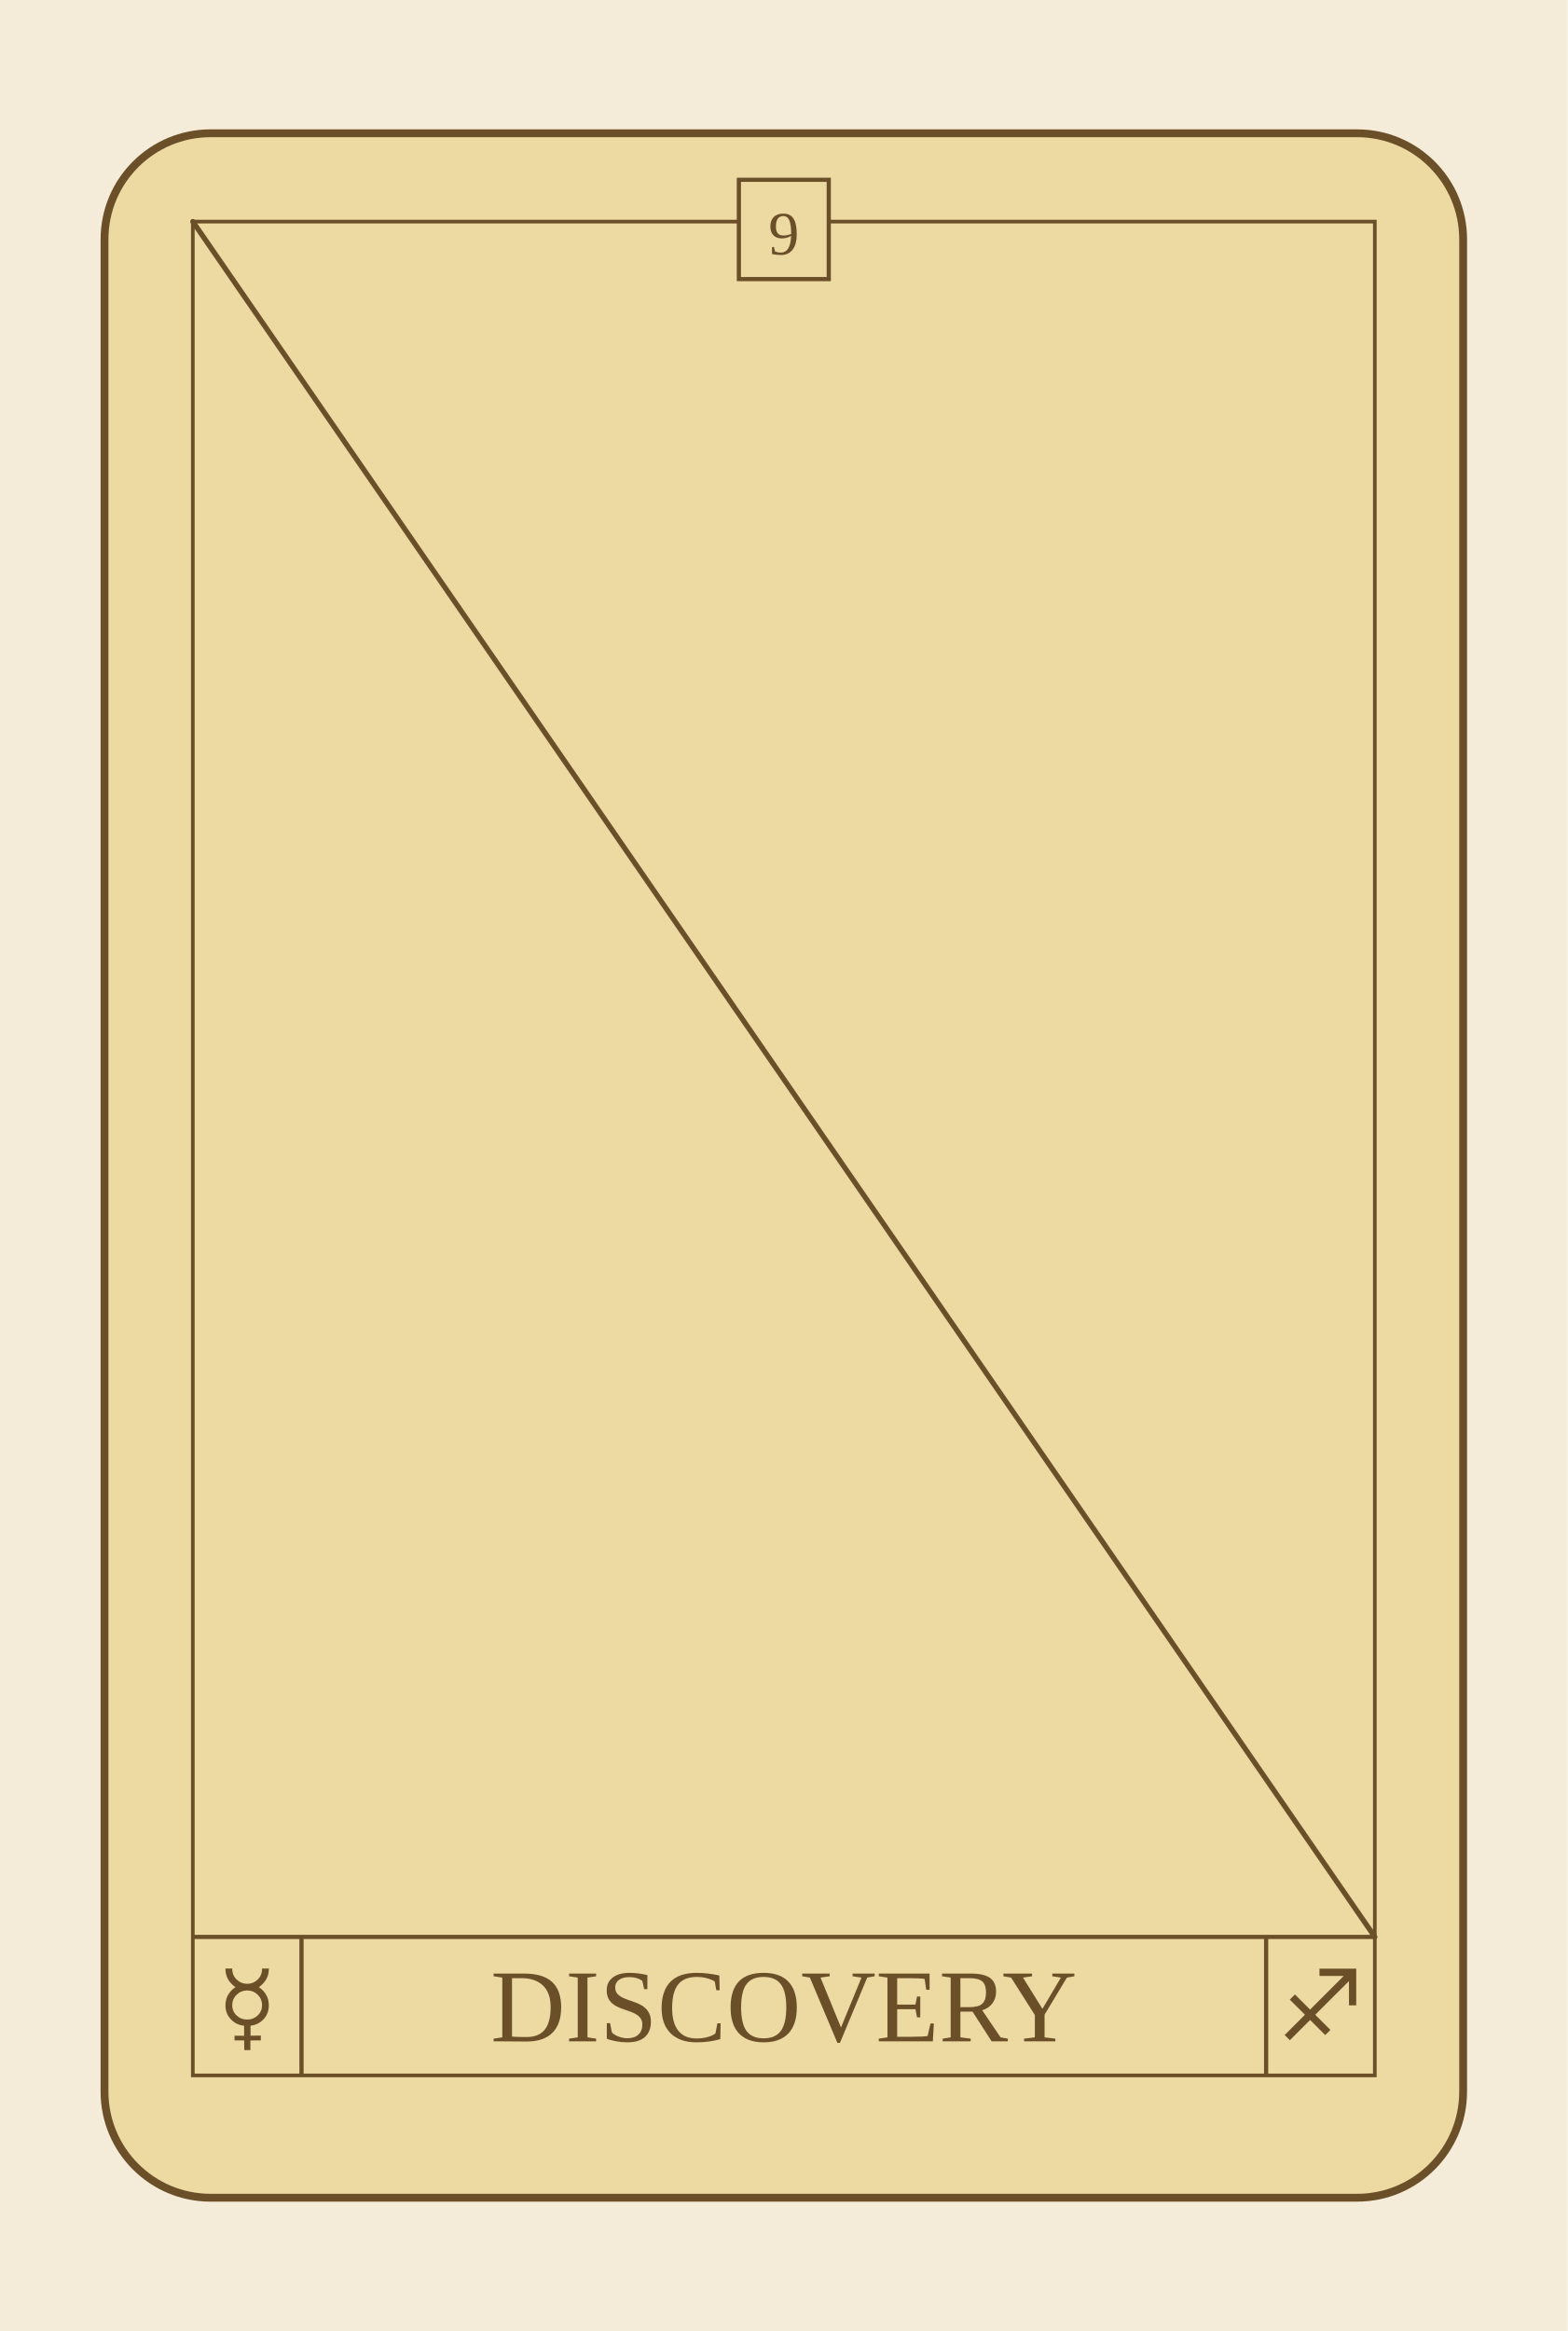
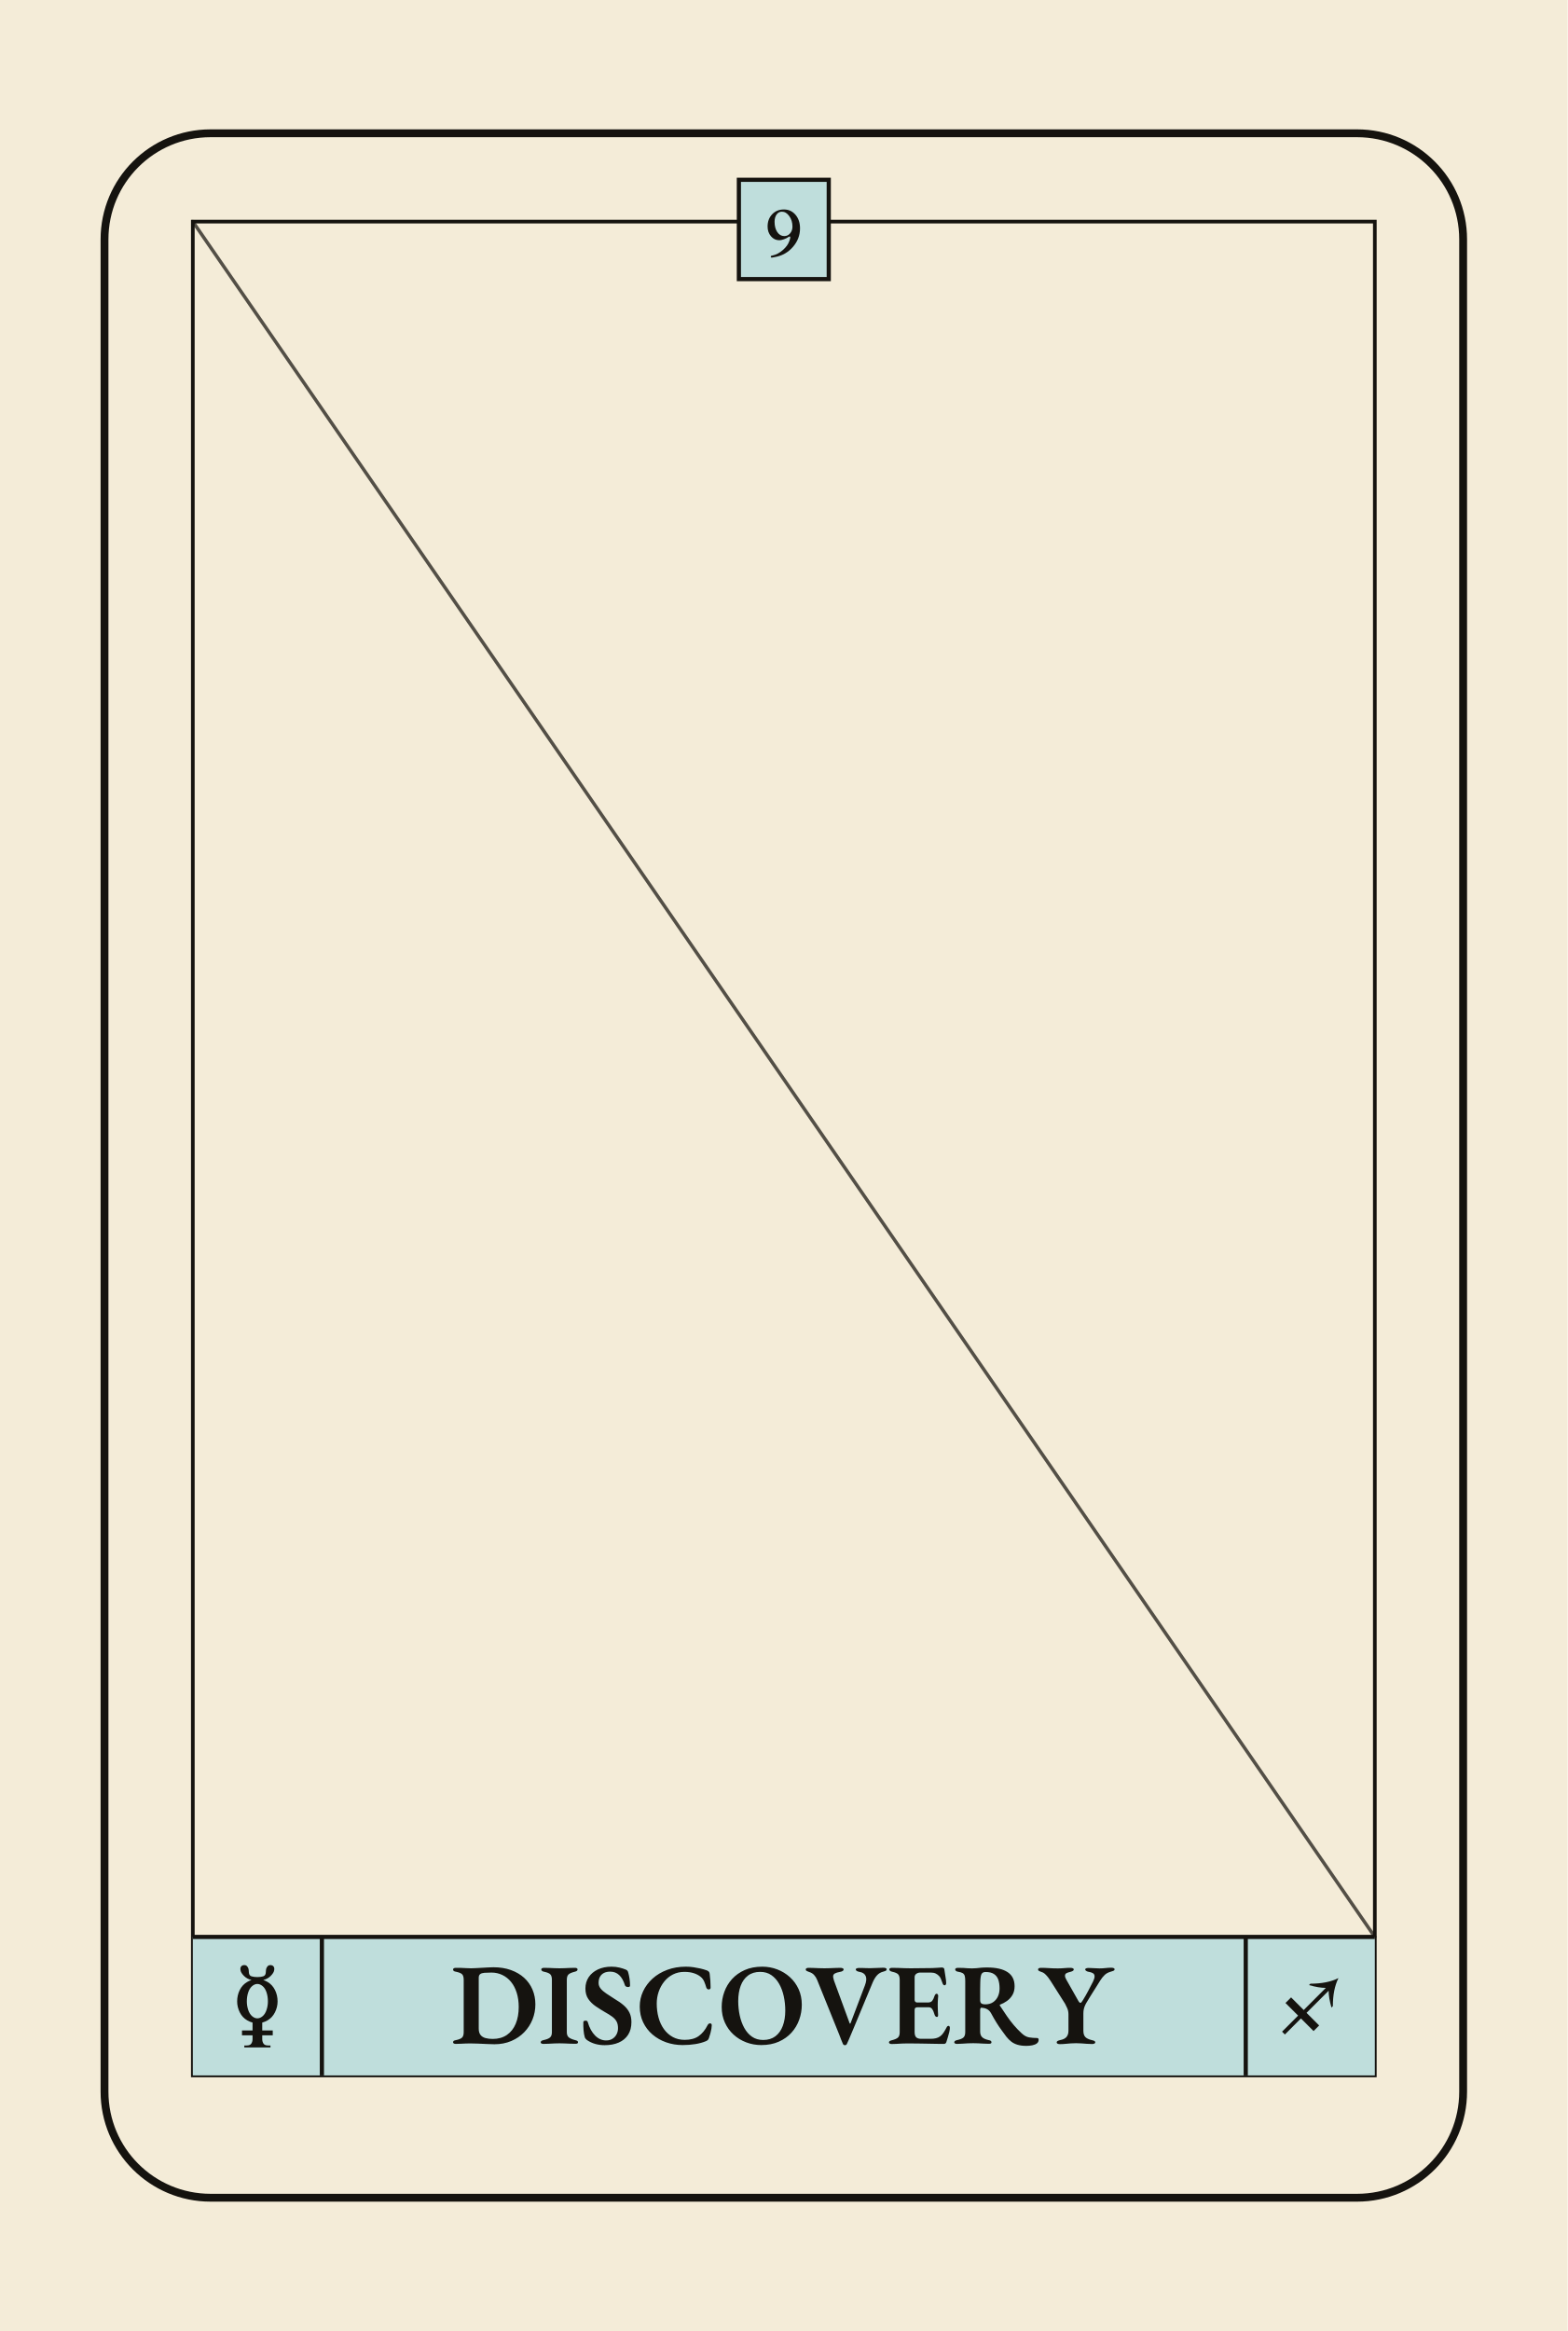
- <svg xmlns="http://www.w3.org/2000/svg" viewBox="0 0 300 446" font-family="Georgia, 'Times New Roman', serif">
+ <svg xmlns="http://www.w3.org/2000/svg" viewBox="0 0 300 446">
  <rect width="300" height="446" fill="#f4ecd8" />
-   <rect x="20.0" y="25.5" width="260" height="395" rx="20.3" fill="#ecdaa2" stroke="#6a4f28" stroke-width="1.5" />
-   <rect x="36.9" y="42.4" width="226.2" height="354.7" fill="none" stroke="#6a4f28" stroke-width="0.7" />
-   <g fill="none" stroke="#6a4f28" stroke-width="1.0" stroke-linecap="round" stroke-linejoin="round">
+   <rect x="20.0" y="25.5" width="260" height="395" rx="20.3" fill="#f4ecd8" stroke="#15130f" stroke-width="1.5" />
+   <rect x="36.9" y="42.4" width="226.2" height="354.7" fill="none" stroke="#15130f" stroke-width="0.7" />
+   <g fill="none" stroke="#15130f" stroke-width="0.65" stroke-opacity="0.72" stroke-linecap="round" stroke-linejoin="round">
    <line x1="36.9" y1="42.4" x2="263.1" y2="370.6" />
  </g>
-   <g fill="none" stroke="#6a4f28" stroke-width="0.8">
+   <path d="M36.9,370.6 H263.1 V397.1 H36.9 Z" fill="#bfdedc" />
+   <g fill="none" stroke="#15130f" stroke-width="0.8">
    <line x1="36.9" y1="370.6" x2="263.1" y2="370.6" />
-     <line x1="57.7" y1="370.6" x2="57.7" y2="397.1" />
-     <line x1="242.3" y1="370.6" x2="242.3" y2="397.1" />
+     <line x1="61.6" y1="370.6" x2="61.6" y2="397.1" />
+     <line x1="238.4" y1="370.6" x2="238.4" y2="397.1" />
  </g>
-   <rect x="141.4" y="34.4" width="17.2" height="19.0" fill="#ecdaa2" stroke="#6a4f28" stroke-width="0.8" />
-   <text x="150.0" y="44.7" text-anchor="middle" dominant-baseline="central" font-size="11.8" fill="#6a4f28">9</text>
-   <text x="47.30" y="383.87" text-anchor="middle" dominant-baseline="central" font-family="'Segoe UI Symbol','Apple Symbols','DejaVu Sans',sans-serif" font-size="18.72" fill="#6a4f28">☿</text>
-   <text x="252.70" y="383.87" text-anchor="middle" dominant-baseline="central" font-family="'Segoe UI Symbol','Apple Symbols','DejaVu Sans',sans-serif" font-size="18.72" fill="#6a4f28">♐</text>
-   <text x="150.0" y="383.9" text-anchor="middle" dominant-baseline="central" font-size="19.8" fill="#6a4f28">DISCOVERY</text>
+   <rect x="141.4" y="34.4" width="17.2" height="19.0" fill="#bfdedc" stroke="#15130f" stroke-width="0.8" />
+   <path d="M511.0 1307Q708.0 1307 834.5 1159.0Q961.0 1011 961.0 779Q961.0 491 764.5 263.5Q568.0 36 272.0 -19L193.0 -34Q180.0 -36 170.0 -36Q144.0 -36 145.0 -7Q146.0 8 153.5 12.0Q161.0 16 206.0 26Q348.0 58 482.0 175.0Q616.0 292 661.0 422L680.0 478Q690.0 507 690.0 524Q690.0 554 668.0 553Q658.0 552 642.0 541Q589.0 503 512.5 475.5Q436.0 448 384.0 448Q245.0 448 150.5 558.5Q56.0 669 56.0 830Q56.0 1039 184.0 1173.0Q312.0 1307 511.0 1307ZM455.0 1245Q364.0 1245 307.5 1166.5Q251.0 1088 251.0 963Q251.0 787 326.5 675.5Q402.0 564 522.0 564Q619.0 564 684.5 640.5Q750.0 717 750.0 830Q750.0 997 661.5 1121.0Q573.0 1245 455.0 1245Z" transform="matrix(0.006858 0 0 -0.006858 146.51 49.04)" fill="#15130f" />
+   <path d="M250.0 950Q250.0 859 278.0 774.5Q306.0 690 358.5 645.0Q411.0 600 467.0 600Q524.0 600 576.5 645.0Q629.0 690 657.0 774.5Q685.0 859 685.0 950Q685.0 1051 657.0 1135.5Q629.0 1220 576.5 1265.0Q524.0 1310 467.0 1310Q411.0 1310 358.5 1265.0Q306.0 1220 278.0 1135.5Q250.0 1051 250.0 950ZM589.0 1391Q633.0 1377 677.0 1352Q777.0 1294 831.0 1185.5Q885.0 1077 885.0 950Q885.0 833 831.0 724.5Q777.0 616 677.0 558Q623.0 527 568.0 513V350H785.0V250H568.0V170Q568.0 120 593.0 80.0Q618.0 40 688.0 40H738.0V0H198.0V40H248.0Q318.0 40 343.0 80.0Q368.0 120 368.0 170V250H150.0V350H368.0V513Q312.0 527 259.0 558Q158.0 616 104.0 724.5Q50.0 833 50.0 950Q50.0 1077 104.0 1185.5Q158.0 1294 259.0 1352Q301.0 1377 346.0 1391Q253.0 1414 191.0 1476Q126.0 1541 119.0 1596Q117.0 1608 117.0 1620Q117.0 1656 138.5 1677.5Q160.0 1699 196.0 1700Q231.0 1700 251.5 1679.0Q272.0 1658 282.0 1630Q289.0 1613 292.5 1548.0Q296.0 1483 346.5 1467.5Q397.0 1452 467.0 1452Q537.0 1452 587.5 1467.5Q638.0 1483 641.5 1548.0Q645.0 1613 652.0 1630Q662.0 1658 682.5 1679.0Q703.0 1700 738.0 1700Q774.0 1699 795.5 1677.5Q817.0 1656 817.0 1620Q817.0 1608 815.0 1596Q808.0 1541 743.0 1476Q681.0 1414 589.0 1391Z" transform="matrix(0.009268 0 0 -0.009268 44.92 391.74)" fill="#15130f" />
+   <path d="M525.0 394 121.0 -10 50.0 61 454.0 465 136.0 783 277.0 924 595.0 606 1152.0 1163Q975.0 1163 728.0 1234L763.0 1269Q1188.0 1269 1470.0 1410Q1329.0 1128 1329.0 703L1294.0 668Q1223.0 915 1223.0 1092L666.0 535L984.0 217L843.0 76Z" transform="matrix(0.007599 0 0 -0.007599 244.97 389.19)" fill="#15130f" />
+   <path d="M379.0 -7Q352.0 -7 314.0 -5.0Q276.0 -3 237.5 -1.5Q199.0 0 174.0 0Q154.0 0 133.5 -0.5Q113.0 -1 91.0 -2.5Q69.0 -4 44.0 -4Q35.0 -4 28.0 -0.5Q21.0 3 21.0 10Q21.0 19 27.5 23.0Q34.0 27 47.0 29Q85.0 37 99.0 51.0Q113.0 65 113.0 98V550Q113.0 584 99.5 598.0Q86.0 612 47.0 620Q34.0 622 27.5 626.5Q21.0 631 21.0 640Q21.0 647 28.0 650.5Q35.0 654 44.0 654Q68.0 654 90.0 653.5Q112.0 653 133.5 651.5Q155.0 650 177.0 650Q192.0 650 217.5 651.5Q243.0 653 272.5 654.5Q302.0 656 328.0 657.5Q354.0 659 370.0 659Q454.0 659 521.0 635.0Q588.0 611 635.5 568.0Q683.0 525 708.0 466.0Q733.0 407 733.0 338Q733.0 269 708.0 207.0Q683.0 145 636.5 97.0Q590.0 49 524.5 21.0Q459.0 -7 379.0 -7ZM364.0 39Q436.0 39 486.5 73.5Q537.0 108 563.0 170.5Q589.0 233 589.0 315Q589.0 383 571.5 438.5Q554.0 494 522.5 532.5Q491.0 571 447.5 592.0Q404.0 613 353.0 613Q317.0 613 292.5 611.0Q268.0 609 255.5 599.5Q243.0 590 243.0 568V128Q243.0 93 258.5 73.5Q274.0 54 301.5 46.5Q329.0 39 364.0 39ZM802.0 -4Q793.0 -4 786.0 -0.5Q779.0 3 779.0 9Q779.0 24 804.0 29Q842.0 37 859.0 51.0Q876.0 65 876.0 97V551Q876.0 584 862.0 598.0Q848.0 612 809.0 620Q784.0 625 784.0 641Q784.0 647 791.0 650.5Q798.0 654 807.0 654Q831.0 654 854.0 653.0Q877.0 652 898.5 651.0Q920.0 650 942.0 650Q963.0 650 984.5 651.0Q1006.0 652 1029.0 653.0Q1052.0 654 1076.0 654Q1086.0 654 1092.0 650.5Q1098.0 647 1098.0 640Q1098.0 632 1091.5 627.5Q1085.0 623 1073.0 620Q1033.0 610 1019.0 596.0Q1005.0 582 1005.0 550V98Q1005.0 67 1021.5 53.0Q1038.0 39 1076.0 29Q1089.0 26 1095.5 22.0Q1102.0 18 1102.0 10Q1102.0 3 1096.0 0.0Q1090.0 -3 1080.0 -3Q1056.0 -3 1032.0 -2.0Q1008.0 -1 985.5 0.0Q963.0 1 942.0 1Q920.0 1 897.0 0.0Q874.0 -1 850.0 -2.5Q826.0 -4 802.0 -4ZM1332.0 -15Q1289.0 -15 1250.5 -4.0Q1212.0 7 1180.0 29Q1174.0 34 1169.0 39.5Q1164.0 45 1161.0 52Q1153.0 77 1150.0 113.5Q1147.0 150 1148.0 184Q1148.0 191 1153.5 194.0Q1159.0 197 1167.0 197Q1175.0 197 1179.5 194.5Q1184.0 192 1186.0 185Q1208.0 110 1250.0 68.0Q1292.0 26 1345.0 26Q1378.0 26 1401.0 41.0Q1424.0 56 1436.0 80.0Q1448.0 104 1448.0 132Q1448.0 167 1435.5 190.0Q1423.0 213 1398.0 231.5Q1373.0 250 1335.0 271Q1294.0 295 1255.0 321.5Q1216.0 348 1191.0 384.5Q1166.0 421 1166.0 475Q1166.0 531 1194.5 573.5Q1223.0 616 1274.0 640.0Q1325.0 664 1392.0 664Q1429.0 664 1461.0 656.0Q1493.0 648 1512.0 640Q1523.0 636 1528.5 630.0Q1534.0 624 1537.0 611Q1543.0 590 1547.5 561.0Q1552.0 532 1552.0 500Q1552.0 488 1534.0 488Q1526.0 488 1518.0 492.0Q1510.0 496 1508.0 503Q1490.0 561 1458.5 591.0Q1427.0 621 1381.0 621Q1350.0 621 1328.0 610.5Q1306.0 600 1293.0 578.5Q1280.0 557 1280.0 523Q1280.0 497 1297.5 475.0Q1315.0 453 1346.5 432.0Q1378.0 411 1417.0 386Q1465.0 358 1497.5 329.5Q1530.0 301 1547.0 266.5Q1564.0 232 1564.0 185Q1564.0 119 1535.0 74.5Q1506.0 30 1454.0 7.5Q1402.0 -15 1332.0 -15ZM2007.0 -14Q1932.0 -14 1865.0 9.5Q1798.0 33 1746.5 77.0Q1695.0 121 1665.5 182.5Q1636.0 244 1636.0 319Q1636.0 389 1665.0 451.0Q1694.0 513 1747.0 561.0Q1800.0 609 1873.5 636.5Q1947.0 664 2035.0 664Q2069.0 664 2099.5 659.5Q2130.0 655 2159.0 648.5Q2188.0 642 2216.0 632Q2227.0 628 2233.5 621.0Q2240.0 614 2241.0 602Q2245.0 572 2247.0 542.5Q2249.0 513 2249.0 484Q2250.0 474 2242.0 469.5Q2234.0 465 2225.0 468.5Q2216.0 472 2212.0 483Q2204.0 511 2193.5 535.5Q2183.0 560 2162.0 577Q2139.0 596 2104.0 607.5Q2069.0 619 2022.0 619Q1968.0 619 1924.0 597.0Q1880.0 575 1848.5 536.0Q1817.0 497 1800.0 448.0Q1783.0 399 1783.0 345Q1783.0 281 1798.5 224.0Q1814.0 167 1845.5 123.5Q1877.0 80 1922.0 55.5Q1967.0 31 2025.0 31Q2099.0 31 2145.0 63.0Q2191.0 95 2223.0 158Q2231.0 174 2245.0 173.5Q2259.0 173 2259.0 157Q2259.0 145 2256.0 127.0Q2253.0 109 2247.5 88.5Q2242.0 68 2235.0 48Q2231.0 36 2225.0 30.0Q2219.0 24 2207.0 19Q2169.0 3 2117.5 -5.5Q2066.0 -14 2007.0 -14ZM2687.0 -14Q2619.0 -14 2557.0 9.5Q2495.0 33 2447.5 76.5Q2400.0 120 2372.5 180.5Q2345.0 241 2345.0 315Q2345.0 383 2367.5 445.5Q2390.0 508 2434.5 557.0Q2479.0 606 2544.5 635.0Q2610.0 664 2696.0 664Q2764.0 664 2825.5 640.5Q2887.0 617 2935.0 573.5Q2983.0 530 3010.5 469.5Q3038.0 409 3038.0 335Q3038.0 268 3015.5 205.0Q2993.0 142 2948.5 93.0Q2904.0 44 2838.5 15.0Q2773.0 -14 2687.0 -14ZM2704.0 30Q2767.0 30 2809.5 62.0Q2852.0 94 2873.5 151.5Q2895.0 209 2895.0 284Q2895.0 348 2882.0 408.0Q2869.0 468 2842.0 515.5Q2815.0 563 2774.5 591.0Q2734.0 619 2678.0 619Q2615.0 619 2572.5 587.0Q2530.0 555 2509.0 498.0Q2488.0 441 2488.0 366Q2488.0 302 2501.0 242.0Q2514.0 182 2540.5 134.0Q2567.0 86 2607.5 58.0Q2648.0 30 2704.0 30ZM3410.0 -15Q3398.0 -15 3393.0 -2Q3387.0 11 3378.0 34.0Q3369.0 57 3362.0 76L3171.0 549Q3161.0 574 3144.0 592.5Q3127.0 611 3099.0 619Q3087.0 623 3079.5 627.5Q3072.0 632 3072.0 640Q3072.0 647 3079.0 650.5Q3086.0 654 3096.0 654Q3114.0 654 3138.5 653.0Q3163.0 652 3188.0 651.0Q3213.0 650 3234.0 650Q3254.0 650 3280.0 651.0Q3306.0 652 3330.5 653.0Q3355.0 654 3372.0 654Q3382.0 654 3391.0 650.5Q3400.0 647 3400.0 640Q3400.0 632 3391.0 626.5Q3382.0 621 3369.0 619Q3340.0 614 3324.5 605.5Q3309.0 597 3309.0 580Q3309.0 570 3312.0 561.0Q3315.0 552 3316.0 545L3451.0 177Q3453.0 172 3455.5 171.0Q3458.0 170 3461.0 178L3584.0 502Q3604.0 554 3590.5 583.5Q3577.0 613 3537.0 619Q3524.0 621 3514.5 626.5Q3505.0 632 3505.0 640Q3505.0 647 3514.0 650.0Q3523.0 653 3534.0 653Q3552.0 653 3567.0 652.5Q3582.0 652 3597.0 651.5Q3612.0 651 3631.0 651Q3660.0 651 3688.5 653.0Q3717.0 655 3742.0 655Q3754.0 655 3763.0 652.0Q3772.0 649 3772.0 641Q3772.0 632 3763.5 628.0Q3755.0 624 3743.0 621Q3710.0 613 3688.5 589.0Q3667.0 565 3651.0 527L3487.0 133Q3476.0 106 3465.5 82.0Q3455.0 58 3446.5 37.0Q3438.0 16 3429.0 -2Q3426.0 -9 3422.0 -12.0Q3418.0 -15 3410.0 -15ZM3816.0 -5Q3805.0 -5 3798.5 -1.0Q3792.0 3 3792.0 9Q3792.0 22 3818.0 28Q3854.0 37 3869.5 50.5Q3885.0 64 3885.0 97V550Q3885.0 584 3871.5 598.0Q3858.0 612 3821.0 620Q3807.0 623 3801.0 628.5Q3795.0 634 3795.0 640Q3795.0 647 3801.5 650.5Q3808.0 654 3819.0 654Q3848.0 654 3874.5 653.0Q3901.0 652 3926.0 651.0Q3951.0 650 3978.0 650Q4024.0 650 4075.5 651.0Q4127.0 652 4168.0 652Q4201.0 653 4222.5 655.0Q4244.0 657 4248.0 657Q4255.0 657 4262.5 654.0Q4270.0 651 4271.0 642Q4275.0 609 4281.0 577.0Q4287.0 545 4287.0 521Q4287.0 512 4282.5 507.5Q4278.0 503 4273.0 503Q4268.0 503 4264.0 506.5Q4260.0 510 4257.0 517Q4249.0 540 4242.0 557.0Q4235.0 574 4226.0 583Q4213.0 597 4196.0 605.0Q4179.0 613 4155.0 613H4062.0Q4044.0 613 4029.0 602.5Q4014.0 592 4014.0 573V377Q4014.0 366 4020.5 360.0Q4027.0 354 4036.0 354H4128.0Q4155.0 354 4166.5 369.0Q4178.0 384 4186.0 410Q4193.0 430 4205.0 430Q4210.0 430 4214.0 424.5Q4218.0 419 4218.0 410Q4217.0 400 4216.0 386.0Q4215.0 372 4214.5 358.0Q4214.0 344 4214.0 333Q4214.0 321 4214.5 306.0Q4215.0 291 4215.5 276.5Q4216.0 262 4217.0 252Q4218.0 241 4215.5 235.0Q4213.0 229 4207.0 229Q4191.0 229 4184.0 257Q4176.0 285 4165.0 299.0Q4154.0 313 4135.0 313H4041.0Q4028.0 313 4021.0 308.0Q4014.0 303 4014.0 289V99Q4014.0 66 4028.0 53.0Q4042.0 40 4071.0 40H4153.0Q4178.0 40 4198.5 45.0Q4219.0 50 4234.0 61Q4251.0 73 4264.5 93.5Q4278.0 114 4291.0 139Q4295.0 147 4299.0 149.5Q4303.0 152 4309.0 152Q4314.0 151 4316.5 146.0Q4319.0 141 4319.0 135Q4319.0 121 4314.0 99.0Q4309.0 77 4301.5 53.5Q4294.0 30 4288.0 10Q4285.0 3 4280.0 -0.5Q4275.0 -4 4268.0 -4Q4244.0 -4 4206.5 -3.5Q4169.0 -3 4125.0 -2.0Q4081.0 -1 4035.0 -0.5Q3989.0 0 3947.0 0Q3926.0 0 3904.5 -1.0Q3883.0 -2 3861.0 -3.5Q3839.0 -5 3816.0 -5ZM4980.0 -21Q4937.0 -21 4905.0 -11.5Q4873.0 -2 4850.0 16.0Q4827.0 34 4808.0 58Q4786.0 88 4765.0 116.5Q4744.0 145 4722.5 179.5Q4701.0 214 4675.0 262Q4662.0 285 4642.0 296Q4629.0 303 4615.5 306.0Q4602.0 309 4593.0 309Q4587.0 310 4584.0 304.0Q4581.0 298 4581.0 289V103Q4581.0 72 4597.5 55.0Q4614.0 38 4654.0 29Q4667.0 27 4673.0 22.5Q4679.0 18 4679.0 10Q4679.0 3 4673.5 0.0Q4668.0 -3 4657.0 -3Q4634.0 -3 4610.0 -1.5Q4586.0 0 4563.5 1.0Q4541.0 2 4521.0 2Q4499.0 2 4475.5 1.0Q4452.0 0 4428.0 -2.0Q4404.0 -4 4380.0 -4Q4371.0 -4 4364.0 -0.5Q4357.0 3 4357.0 9Q4357.0 24 4382.0 29Q4420.0 37 4436.0 51.0Q4452.0 65 4452.0 98V540Q4452.0 569 4447.5 584.5Q4443.0 600 4430.0 608.0Q4417.0 616 4391.0 620Q4377.0 622 4371.0 628.0Q4365.0 634 4365.0 640Q4365.0 647 4371.5 650.5Q4378.0 654 4389.0 654Q4419.0 654 4437.0 653.0Q4455.0 652 4471.5 650.5Q4488.0 649 4511.0 649Q4533.0 649 4550.0 651.0Q4567.0 653 4588.0 655.0Q4609.0 657 4642.0 657Q4757.0 657 4818.0 617.0Q4879.0 577 4879.0 495Q4879.0 450 4860.0 418.5Q4841.0 387 4812.5 367.0Q4784.0 347 4754.0 336Q4750.0 335 4750.5 331.0Q4751.0 327 4754.0 324Q4784.0 278 4812.5 236.5Q4841.0 195 4872.5 158.0Q4904.0 121 4941.0 87Q4972.0 58 5004.5 52.5Q5037.0 47 5072.0 47Q5087.0 47 5087.0 32Q5087.0 12 5072.0 0.5Q5057.0 -11 5032.5 -16.0Q5008.0 -21 4980.0 -21ZM4624.0 338Q4665.0 338 4692.5 356.5Q4720.0 375 4734.5 406.0Q4749.0 437 4749.0 475Q4749.0 520 4738.0 551.5Q4727.0 583 4700.5 600.5Q4674.0 618 4628.0 618Q4602.0 618 4592.5 599.5Q4583.0 581 4582.0 525Q4581.0 502 4581.0 464.5Q4581.0 427 4581.0 375Q4581.0 353 4592.5 345.5Q4604.0 338 4624.0 338ZM5271.0 -6Q5258.0 -6 5250.5 -2.0Q5243.0 2 5243.0 9Q5243.0 17 5251.5 21.5Q5260.0 26 5273.0 29Q5311.0 36 5328.0 56.0Q5345.0 76 5345.0 109V251Q5345.0 280 5335.0 303.5Q5325.0 327 5316.0 343L5191.0 540Q5183.0 553 5170.5 569.5Q5158.0 586 5143.0 600.0Q5128.0 614 5109.0 619Q5097.0 623 5089.5 627.5Q5082.0 632 5082.0 640Q5082.0 647 5089.0 650.5Q5096.0 654 5106.0 654Q5142.0 654 5177.5 651.5Q5213.0 649 5253.0 649Q5282.0 649 5308.5 651.5Q5335.0 654 5363.0 654Q5373.0 654 5382.0 650.5Q5391.0 647 5391.0 640Q5391.0 632 5382.0 627.0Q5373.0 622 5361.0 619Q5338.0 614 5326.5 607.0Q5315.0 600 5315.0 586Q5315.0 571 5327.0 551L5426.0 376Q5439.0 351 5448.0 351Q5453.0 351 5458.0 357.0Q5463.0 363 5471.0 376Q5495.0 415 5515.0 453.0Q5535.0 491 5558.0 536Q5564.0 548 5567.5 559.5Q5571.0 571 5571.0 580Q5571.0 600 5555.0 608.5Q5539.0 617 5522.0 619Q5512.0 620 5501.0 626.0Q5490.0 632 5490.0 640Q5490.0 647 5499.0 650.0Q5508.0 653 5519.0 653Q5546.0 653 5566.5 651.0Q5587.0 649 5612.0 649Q5640.0 649 5665.5 652.0Q5691.0 655 5715.0 655Q5727.0 655 5735.5 652.0Q5744.0 649 5744.0 641Q5744.0 632 5732.0 627.5Q5720.0 623 5706.0 619Q5678.0 611 5658.0 592.0Q5638.0 573 5619.0 543Q5602.0 515 5587.0 491.5Q5572.0 468 5558.5 446.5Q5545.0 425 5531.0 402.5Q5517.0 380 5501.0 353Q5491.0 336 5485.5 322.0Q5480.0 308 5477.0 293.0Q5474.0 278 5474.0 258V110Q5474.0 73 5491.0 55.5Q5508.0 38 5546.0 29Q5560.0 26 5568.5 22.0Q5577.0 18 5577.0 9Q5577.0 3 5569.5 -1.0Q5562.0 -5 5550.0 -5Q5526.0 -5 5502.0 -3.0Q5478.0 -1 5455.5 0.5Q5433.0 2 5411.0 2Q5389.0 2 5366.0 0.5Q5343.0 -1 5319.0 -3.5Q5295.0 -6 5271.0 -6Z" transform="matrix(0.02212 0 0 -0.02212 86.24 390.98)" fill="#15130f" />
</svg>
